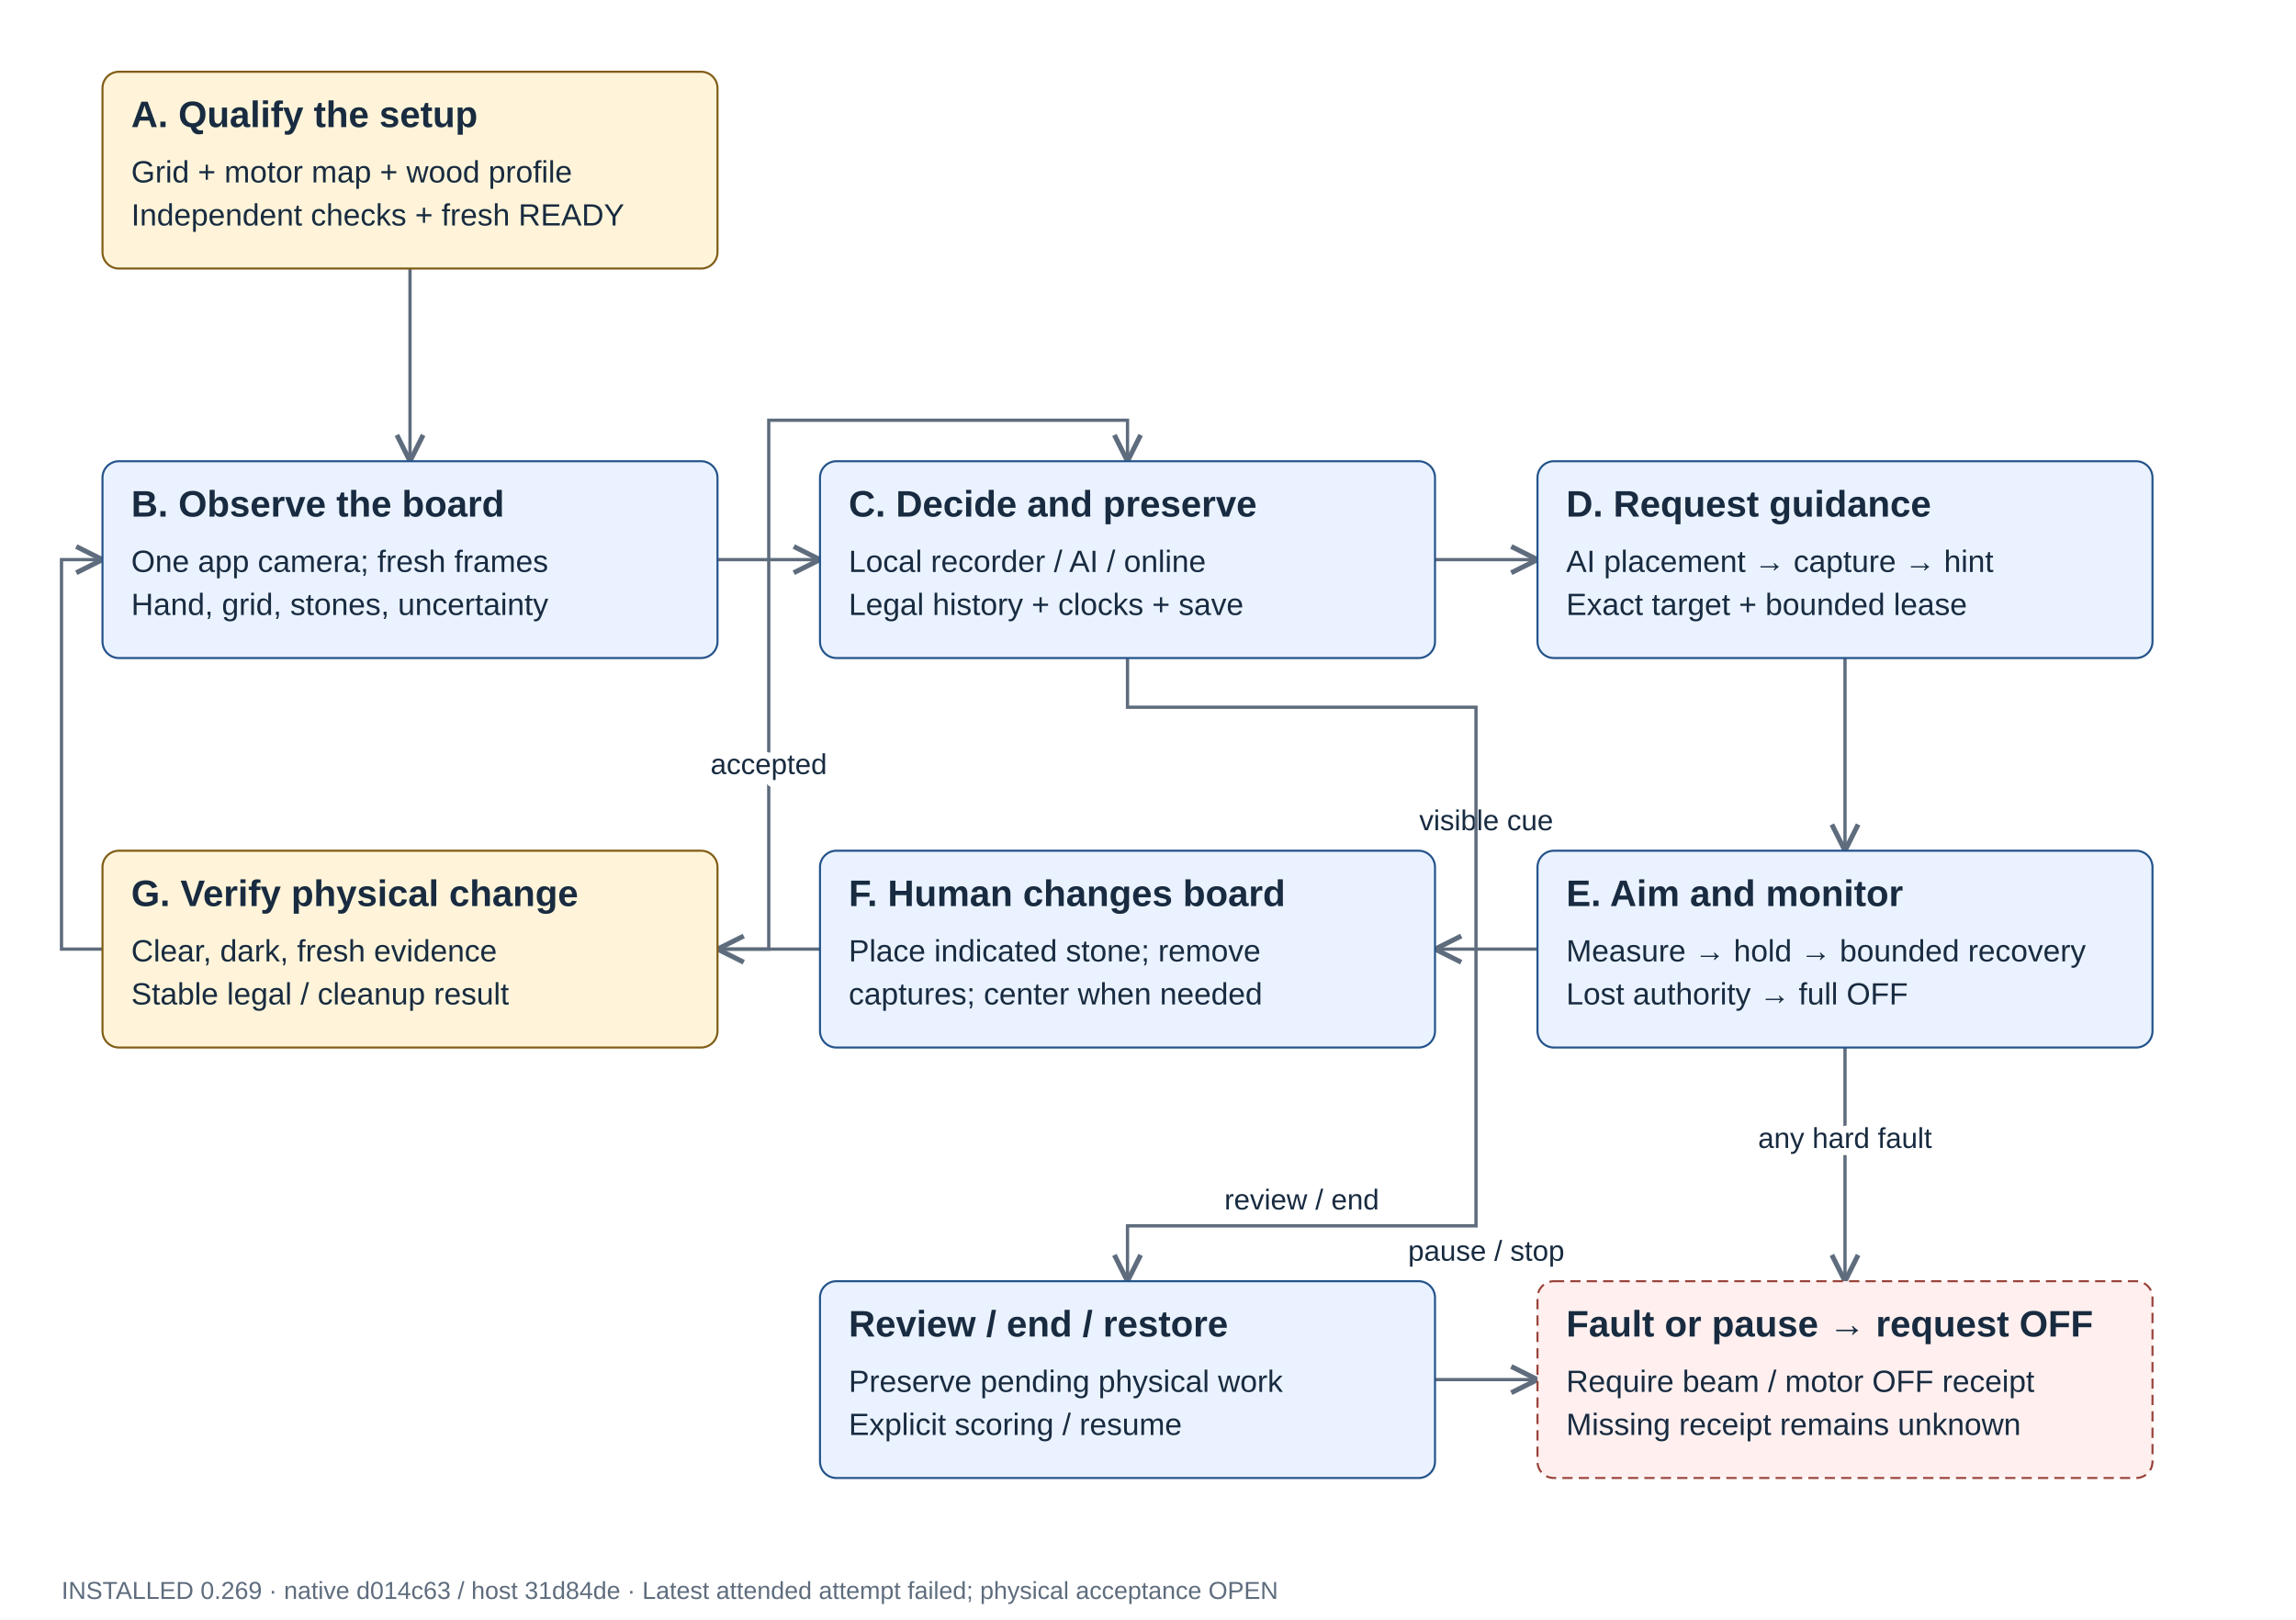
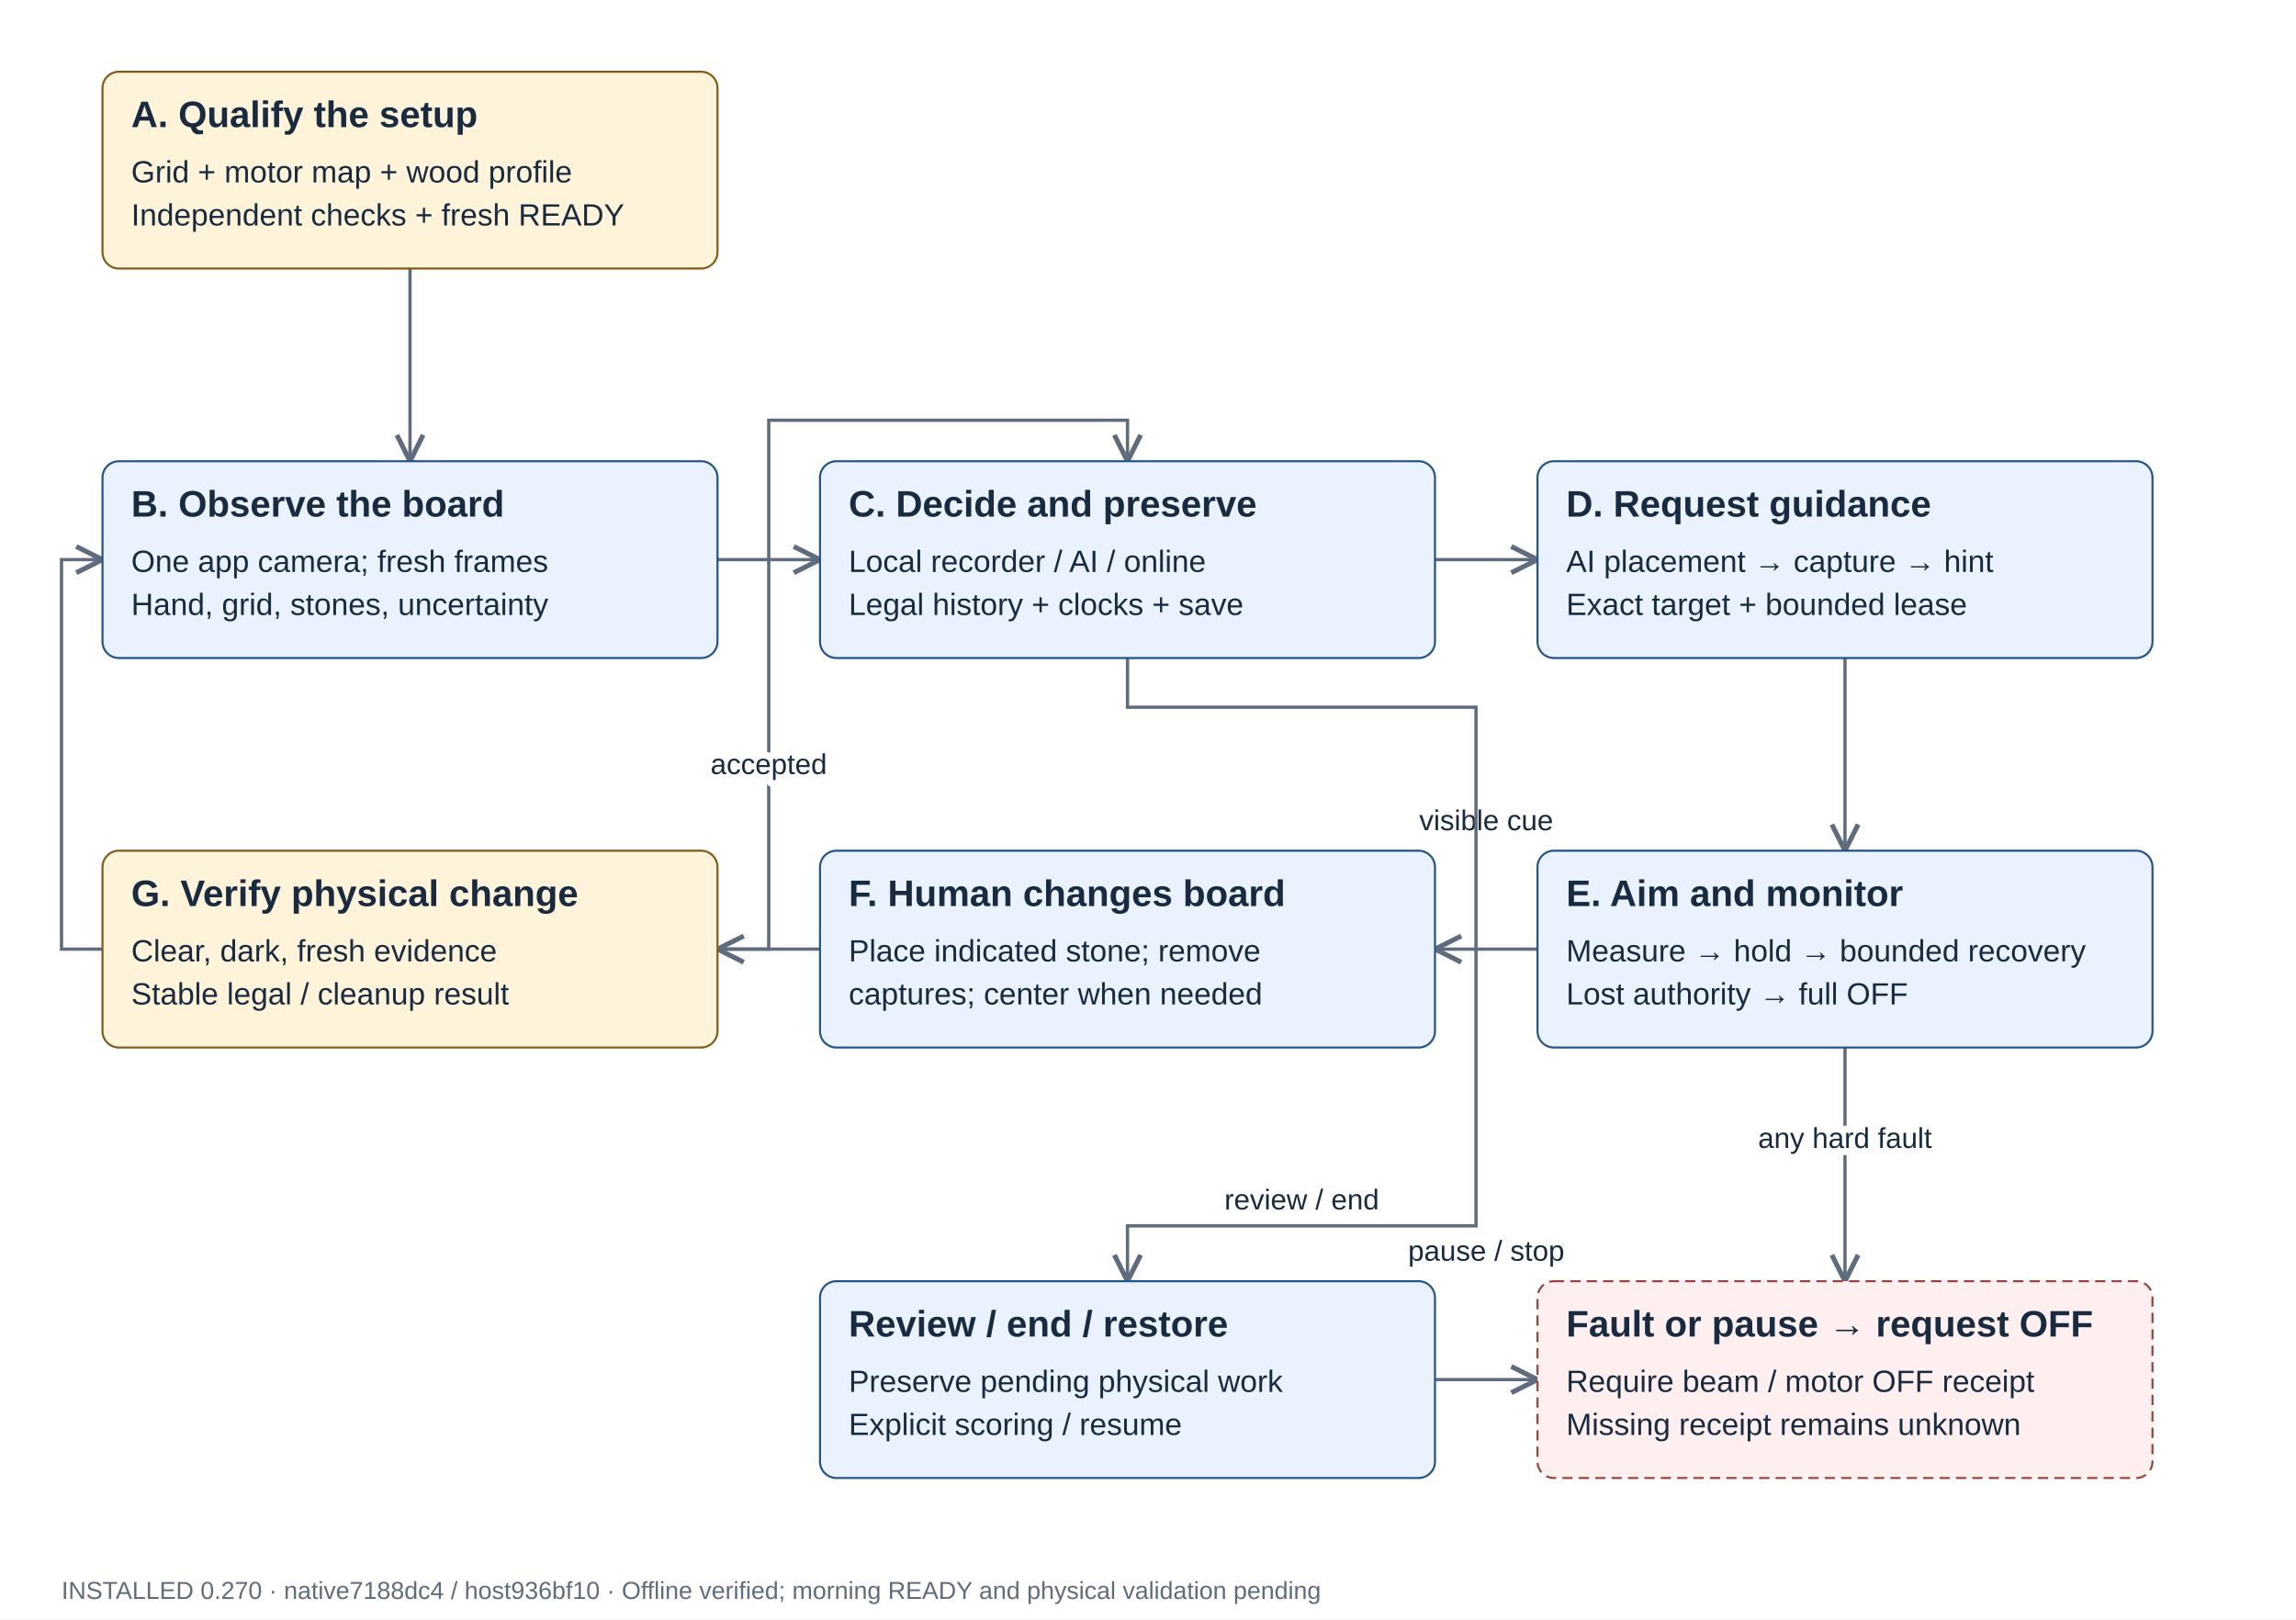
<svg xmlns="http://www.w3.org/2000/svg" viewBox="0 0 1120 790" width="1120" height="790" role="img" aria-labelledby="overview-title overview-desc">
  <defs>
    <marker id="arrow" markerWidth="10" markerHeight="10" refX="9" refY="5" orient="auto-start-reverse">
      <path d="M 1 1 L 9 5 L 1 9" fill="none" stroke="#5e6c7d" stroke-width="1.5" />
    </marker>
  </defs>
  <style>text{font-family:Arial,Helvetica,sans-serif;fill:#182b40}.edge-label{font-size:14px;paint-order:stroke;stroke:#fff;stroke-width:7px;stroke-linejoin:round}.node-title{font-size:18px;font-weight:600}.node-body{font-size:15px}</style>
  <rect width="100%" height="100%" fill="#fff" />
  <polyline points="200.0,131.0 200.0,225.0" fill="none" stroke="#5e6c7d" stroke-width="1.6" marker-end="url(#arrow)" />
  <polyline points="350.0,273.0 400.0,273.0" fill="none" stroke="#5e6c7d" stroke-width="1.6" marker-end="url(#arrow)" />
  <polyline points="700.0,273.0 750.0,273.0" fill="none" stroke="#5e6c7d" stroke-width="1.6" marker-end="url(#arrow)" />
  <polyline points="900.0,321.0 900.0,415.0" fill="none" stroke="#5e6c7d" stroke-width="1.6" marker-end="url(#arrow)" />
  <polyline points="750.0,463.0 700.0,463.0" fill="none" stroke="#5e6c7d" stroke-width="1.6" marker-end="url(#arrow)" />
  <text class="edge-label" x="725.0" y="405.0" text-anchor="middle">visible cue</text>
  <polyline points="400.0,463.0 350.0,463.0" fill="none" stroke="#5e6c7d" stroke-width="1.6" marker-end="url(#arrow)" />
  <polyline points="50.0,463.0 30,463 30,273 50.0,273.0" fill="none" stroke="#5e6c7d" stroke-width="1.6" marker-end="url(#arrow)" />
  <polyline points="350.0,463.0 375,463 375,205 550,205 550.0,225.0" fill="none" stroke="#5e6c7d" stroke-width="1.6" marker-end="url(#arrow)" />
  <text class="edge-label" x="375.0" y="377.6" text-anchor="middle">accepted</text>
  <polyline points="550.0,321.0 550,345 720,345 720,598 550,598 550.0,625.0" fill="none" stroke="#5e6c7d" stroke-width="1.6" marker-end="url(#arrow)" />
  <text class="edge-label" x="635.0" y="590.0" text-anchor="middle">review / end</text>
  <polyline points="900.0,511.0 900.0,625.0" fill="none" stroke="#5e6c7d" stroke-width="1.6" marker-end="url(#arrow)" />
  <text class="edge-label" x="900.0" y="560.0" text-anchor="middle">any hard fault</text>
  <polyline points="700.0,673.0 750.0,673.0" fill="none" stroke="#5e6c7d" stroke-width="1.6" marker-end="url(#arrow)" />
  <text class="edge-label" x="725.0" y="615.0" text-anchor="middle">pause / stop</text>
  <g data-node="setup">
    <rect x="50" y="35" width="300" height="96" rx="8" fill="#fff4d9" stroke="#805d16" />
    <text class="node-title" x="64" y="62">A. Qualify the setup</text>
    <text class="node-body" x="64" y="89">Grid + motor map + wood profile</text>
    <text class="node-body" x="64" y="110">Independent checks + fresh READY</text>
  </g>
  <g data-node="camera">
    <rect x="50" y="225" width="300" height="96" rx="8" fill="#eaf2ff" stroke="#23538a" />
    <text class="node-title" x="64" y="252">B. Observe the board</text>
    <text class="node-body" x="64" y="279">One app camera; fresh frames</text>
    <text class="node-body" x="64" y="300">Hand, grid, stones, uncertainty</text>
  </g>
  <g data-node="game">
    <rect x="400" y="225" width="300" height="96" rx="8" fill="#eaf2ff" stroke="#23538a" />
    <text class="node-title" x="414" y="252">C. Decide and preserve</text>
    <text class="node-body" x="414" y="279">Local recorder / AI / online</text>
    <text class="node-body" x="414" y="300">Legal history + clocks + save</text>
  </g>
  <g data-node="guide">
    <rect x="750" y="225" width="300" height="96" rx="8" fill="#eaf2ff" stroke="#23538a" />
    <text class="node-title" x="764" y="252">D. Request guidance</text>
    <text class="node-body" x="764" y="279">AI placement → capture → hint</text>
    <text class="node-body" x="764" y="300">Exact target + bounded lease</text>
  </g>
  <g data-node="host">
    <rect x="750" y="415" width="300" height="96" rx="8" fill="#eaf2ff" stroke="#23538a" />
    <text class="node-title" x="764" y="442">E. Aim and monitor</text>
    <text class="node-body" x="764" y="469">Measure → hold → bounded recovery</text>
    <text class="node-body" x="764" y="490">Lost authority → full OFF</text>
  </g>
  <g data-node="human">
    <rect x="400" y="415" width="300" height="96" rx="8" fill="#eaf2ff" stroke="#23538a" />
    <text class="node-title" x="414" y="442">F. Human changes board</text>
    <text class="node-body" x="414" y="469">Place indicated stone; remove</text>
    <text class="node-body" x="414" y="490">captures; center when needed</text>
  </g>
  <g data-node="confirm">
    <rect x="50" y="415" width="300" height="96" rx="8" fill="#fff4d9" stroke="#805d16" />
    <text class="node-title" x="64" y="442">G. Verify physical change</text>
    <text class="node-body" x="64" y="469">Clear, dark, fresh evidence</text>
    <text class="node-body" x="64" y="490">Stable legal / cleanup result</text>
  </g>
  <g data-node="save">
    <rect x="400" y="625" width="300" height="96" rx="8" fill="#eaf2ff" stroke="#23538a" />
    <text class="node-title" x="414" y="652">Review / end / restore</text>
    <text class="node-body" x="414" y="679">Preserve pending physical work</text>
    <text class="node-body" x="414" y="700">Explicit scoring / resume</text>
  </g>
  <g data-node="fault">
    <rect x="750" y="625" width="300" height="96" rx="8" fill="#fff0ef" stroke="#99433b" stroke-dasharray="5 3" />
    <text class="node-title" x="764" y="652">Fault or pause → request OFF</text>
    <text class="node-body" x="764" y="679">Require beam / motor OFF receipt</text>
    <text class="node-body" x="764" y="700">Missing receipt remains unknown</text>
  </g>
-   <text x="30" y="780" style="font-size:12px;fill:#5e6c7d">INSTALLED 0.269 · native d014c63 / host 31d84de · Latest attended attempt failed; physical acceptance OPEN</text>
+   <text x="30" y="780" style="font-size:12px;fill:#5e6c7d">INSTALLED 0.270 · native7188dc4 / host936bf10 · Offline verified; morning READY and physical validation pending</text>
</svg>
